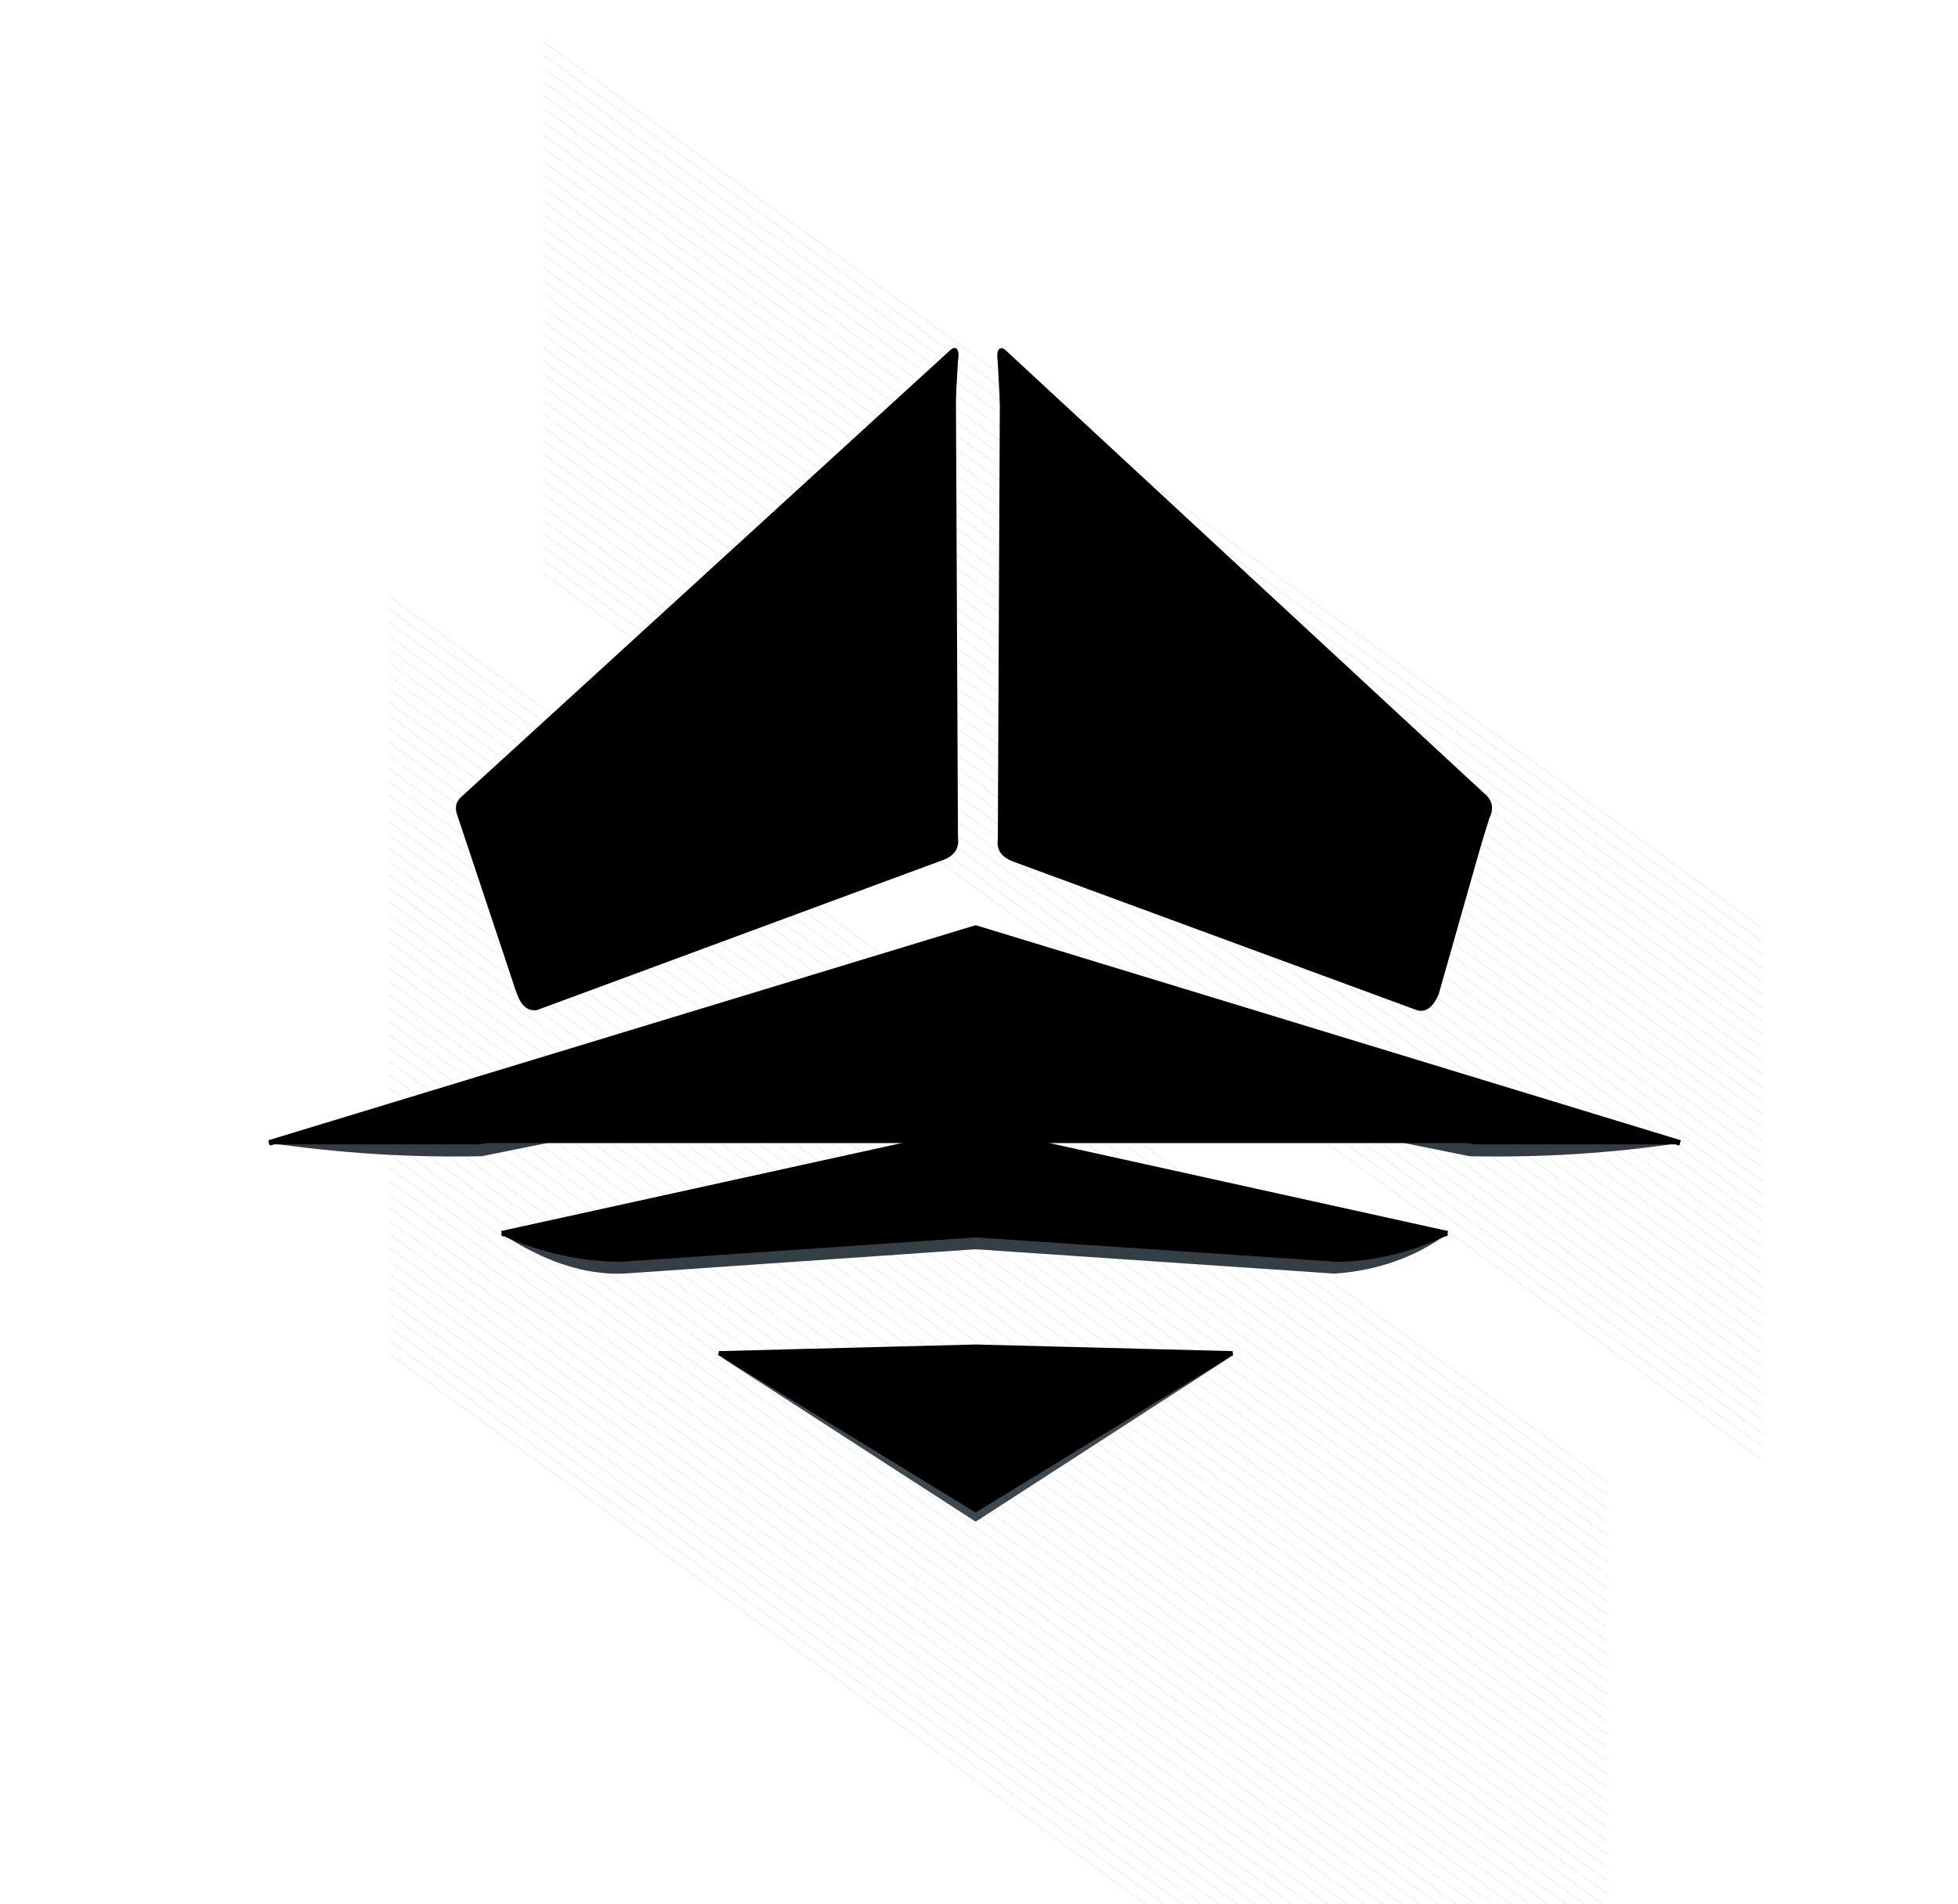
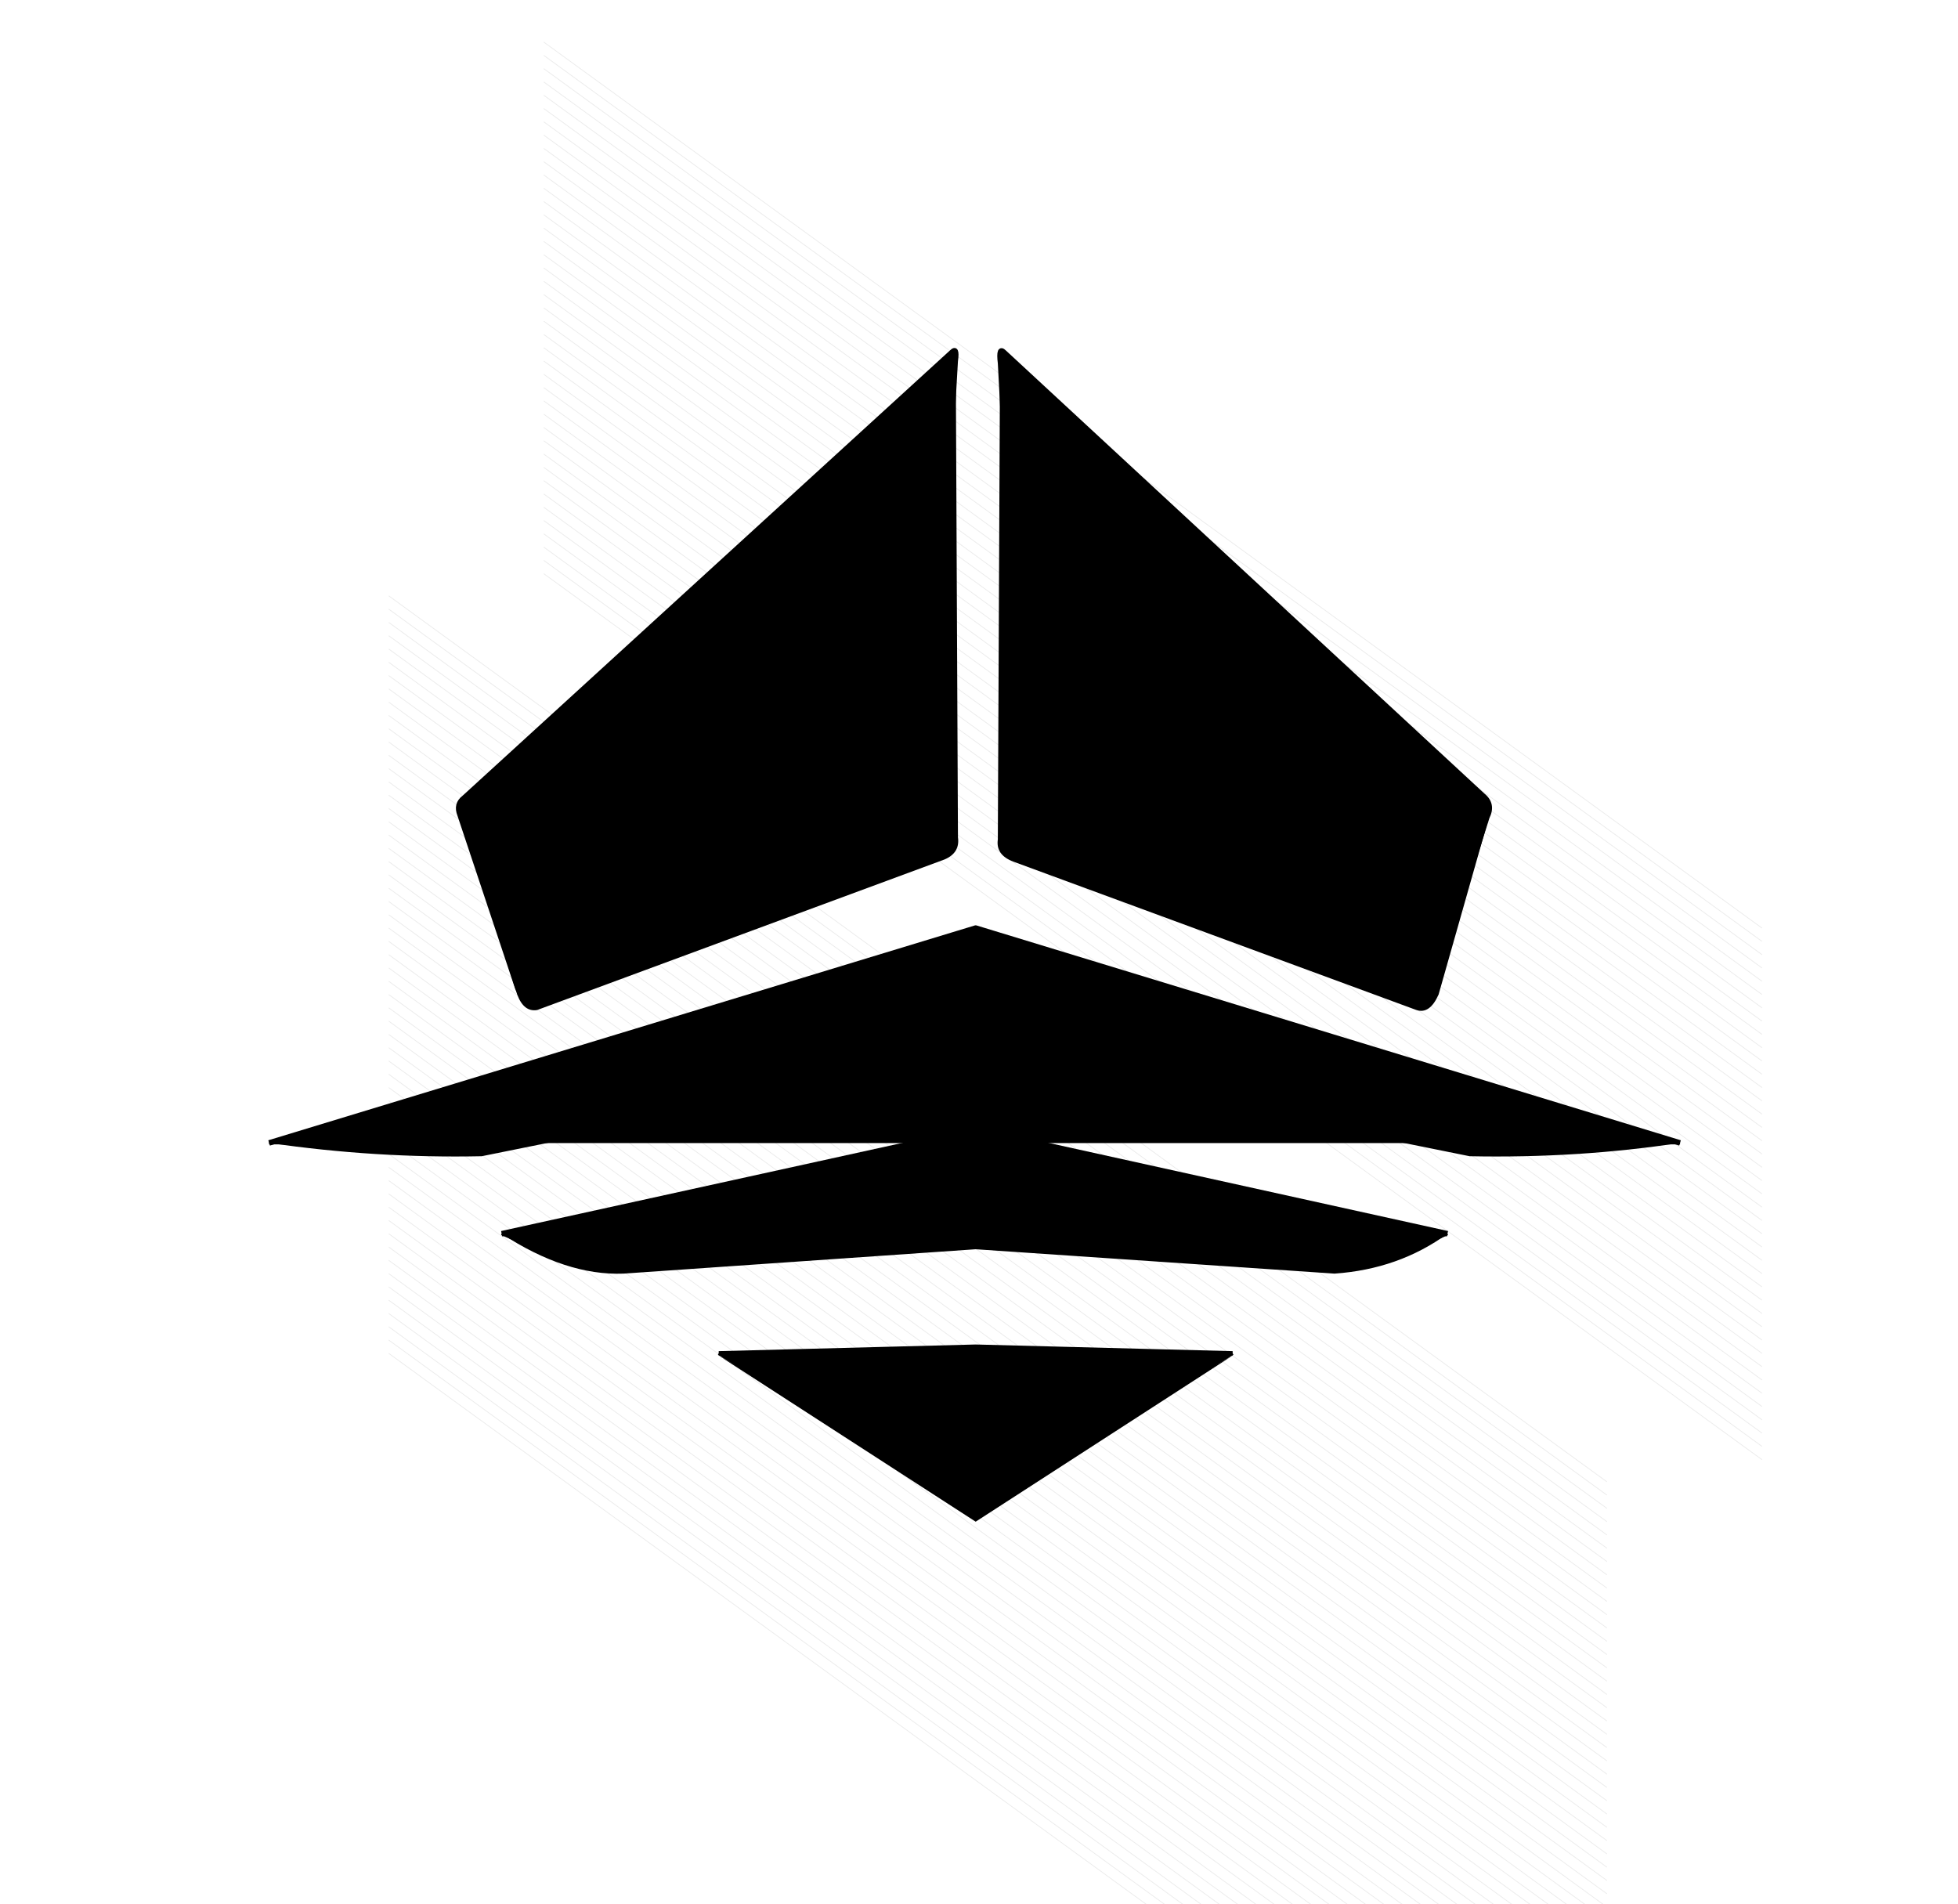
<svg xmlns="http://www.w3.org/2000/svg" width="884" height="859.5" viewBox="184.5 91 884 859.5">
-   <g id="Silver-symbol" filter="url(#metalShadow)">
+   <g id="Silver-symbol">
    <g id="Upper-panels">
      <path id="Left-panel-depth" d="M392 458 L418 540 Q421 548 427 547 L611 479 Q618 476 617 469 L616 252 L603 462 L423 539 Z" fill="#000000" />
      <path id="Right-panel-depth" d="M636 252 L635 470 Q634 477 642 480 L824 547 Q830 549 834 540 L857 459 L826 540 L647 462 Z" fill="#000000" />
      <path id="Left-panel-face" d="M614 250 Q617 247 616 254 L604 462 L425 540 Q420 542 418 537 L392 459 Q390 454 394 451 Z" fill="#000000" stroke="#000000" stroke-width="2" stroke-linejoin="round" />
      <path id="Right-panel-face" d="M638 250 Q635 247 636 255 L647 462 L825 540 Q830 542 832 536 L856 460 Q859 454 854 450 Z" fill="#000000" stroke="#000000" stroke-width="2" stroke-linejoin="round" />
      <path id="Bright-inside-bevel" d="M614 254 L604 462 L616 471 M638 254 L647 462 L636 471" stroke="#000000" stroke-opacity=".72" stroke-width="2" />
    </g>
    <g id="Wide-folded-tier">
-       <path id="Wide-tier-depth" d="M306 607 Q354 614 402 613 L625 568 L848 613 Q897 614 943 607 L850 605 L625 559 L401 605 Z" fill="#333D43" />
+       <path id="Wide-tier-depth" d="M306 607 Q354 614 402 613 L625 568 L848 613 Q897 614 943 607 L850 605 L625 559 L401 605 Z" fill="#000000" />
      <path id="Wide-tier-left" d="M306 607 L625 510 L625 559 L401 607 Z" fill="#000000" />
      <path id="Wide-tier-right" d="M625 510 L943 607 L850 607 L625 559 Z" fill="#000000" />
      <path id="Wide-tier-light" d="M306 607 L625 510 L943 607 M625 512 L625 558" stroke="#000000" stroke-width="2.5" stroke-linejoin="round" />
      <path d="M306 607 L401 607 L625 559 L850 607 L943 607" stroke="#000000" stroke-width="1.3" />
    </g>
    <g id="Lower-folded-tier">
-       <path id="Lower-tier-depth" d="M411 648 Q440 667 466 666 L625 655 L787 666 Q816 664 838 648 L788 659 L625 647 L465 659 Z" fill="#343F45" />
+       <path id="Lower-tier-depth" d="M411 648 Q440 667 466 666 L625 655 L787 666 Q816 664 838 648 L788 659 L625 647 L465 659 Z" fill="#000000" />
      <path id="Lower-tier-left" d="M411 648 L625 601 L625 649 L465 660 Q438 660 411 648 Z" fill="#000000" />
      <path id="Lower-tier-right" d="M625 601 L838 648 Q809 659 788 660 L625 649 Z" fill="#000000" />
      <path id="Lower-tier-light" d="M411 648 L625 601 L838 648 M625 603 L625 649" stroke="#000000" stroke-width="2.5" stroke-linejoin="round" />
      <path d="M411 648 Q438 660 465 660 L625 649 L788 660 Q812 660 838 648" stroke="#000000" stroke-width="1.3" />
    </g>
    <g id="Solid-triangular-tip">
-       <path id="Tip-depth" d="M509 703 L625 778 L741 703 L625 769 Z" fill="#3E494F" />
+       <path id="Tip-depth" d="M509 703 L625 778 L741 703 L625 769 Z" fill="#000000" />
      <path id="Tip-left" d="M509 702 L625 699 L625 773 Z" fill="#000000" />
      <path id="Tip-right" d="M625 699 L741 702 L625 773 Z" fill="#000000" />
      <path id="Tip-light" d="M509 702 L625 699 L741 702 M625 701 L625 772" stroke="#000000" stroke-width="2" stroke-linejoin="round" />
      <path d="M509 702 L625 773 L741 702" stroke="#000000" stroke-width="1.5" stroke-linejoin="round" />
    </g>
-     <g id="Brushed-metal-detail" clip-path="url(#metalClip)" stroke="#000000" stroke-width=".35" opacity=".08">
+     <g id="Brushed-metal-detail" stroke="#000000" stroke-width=".35" opacity=".08">
      <path d="M360 360L910 760 M360 366L910 766 M360 372L910 772 M360 378L910 778 M360 384L910 784 M360 390L910 790 M360 396L910 796 M360 402L910 802 M360 408L910 808 M360 414L910 814 M360 420L910 820 M360 426L910 826 M360 432L910 832 M360 438L910 838 M360 444L910 844 M360 450L910 850 M360 456L910 856 M360 462L910 862 M360 468L910 868 M360 474L910 874 M360 480L910 880 M360 486L910 886 M360 492L910 892 M360 498L910 898 M360 504L910 904 M360 510L910 910 M360 516L910 916 M360 522L910 922 M360 528L910 928 M360 534L910 934 M360 540L910 940 M360 546L910 946 M360 552L910 952 M360 558L910 958 M360 564L910 964 M360 570L910 970 M360 576L910 976 M360 582L910 982 M360 588L910 988 M360 594L910 994 M360 600L910 1000 M360 606L910 1006 M360 612L910 1012 M360 618L910 1018 M360 624L910 1024 M360 630L910 1030 M360 636L910 1036 M360 642L910 1042 M360 648L910 1048 M360 654L910 1054 M360 660L910 1060 M360 666L910 1066 M360 672L910 1072 M360 678L910 1078 M360 684L910 1084 M360 690L910 1090 M360 696L910 1096 M360 702L910 1102" />
      <path d="M430 110L980 510 M430 116L980 516 M430 122L980 522 M430 128L980 528 M430 134L980 534 M430 140L980 540 M430 146L980 546 M430 152L980 552 M430 158L980 558 M430 164L980 564 M430 170L980 570 M430 176L980 576 M430 182L980 582 M430 188L980 588 M430 194L980 594 M430 200L980 600 M430 206L980 606 M430 212L980 612 M430 218L980 618 M430 224L980 624 M430 230L980 630 M430 236L980 636 M430 242L980 642 M430 248L980 648 M430 254L980 654 M430 260L980 660 M430 266L980 666 M430 272L980 672 M430 278L980 678 M430 284L980 684 M430 290L980 690 M430 296L980 696 M430 302L980 702 M430 308L980 708 M430 314L980 714 M430 320L980 720 M430 326L980 726 M430 332L980 732 M430 338L980 738 M430 344L980 744 M430 350L980 750" />
    </g>
  </g>
</svg>
